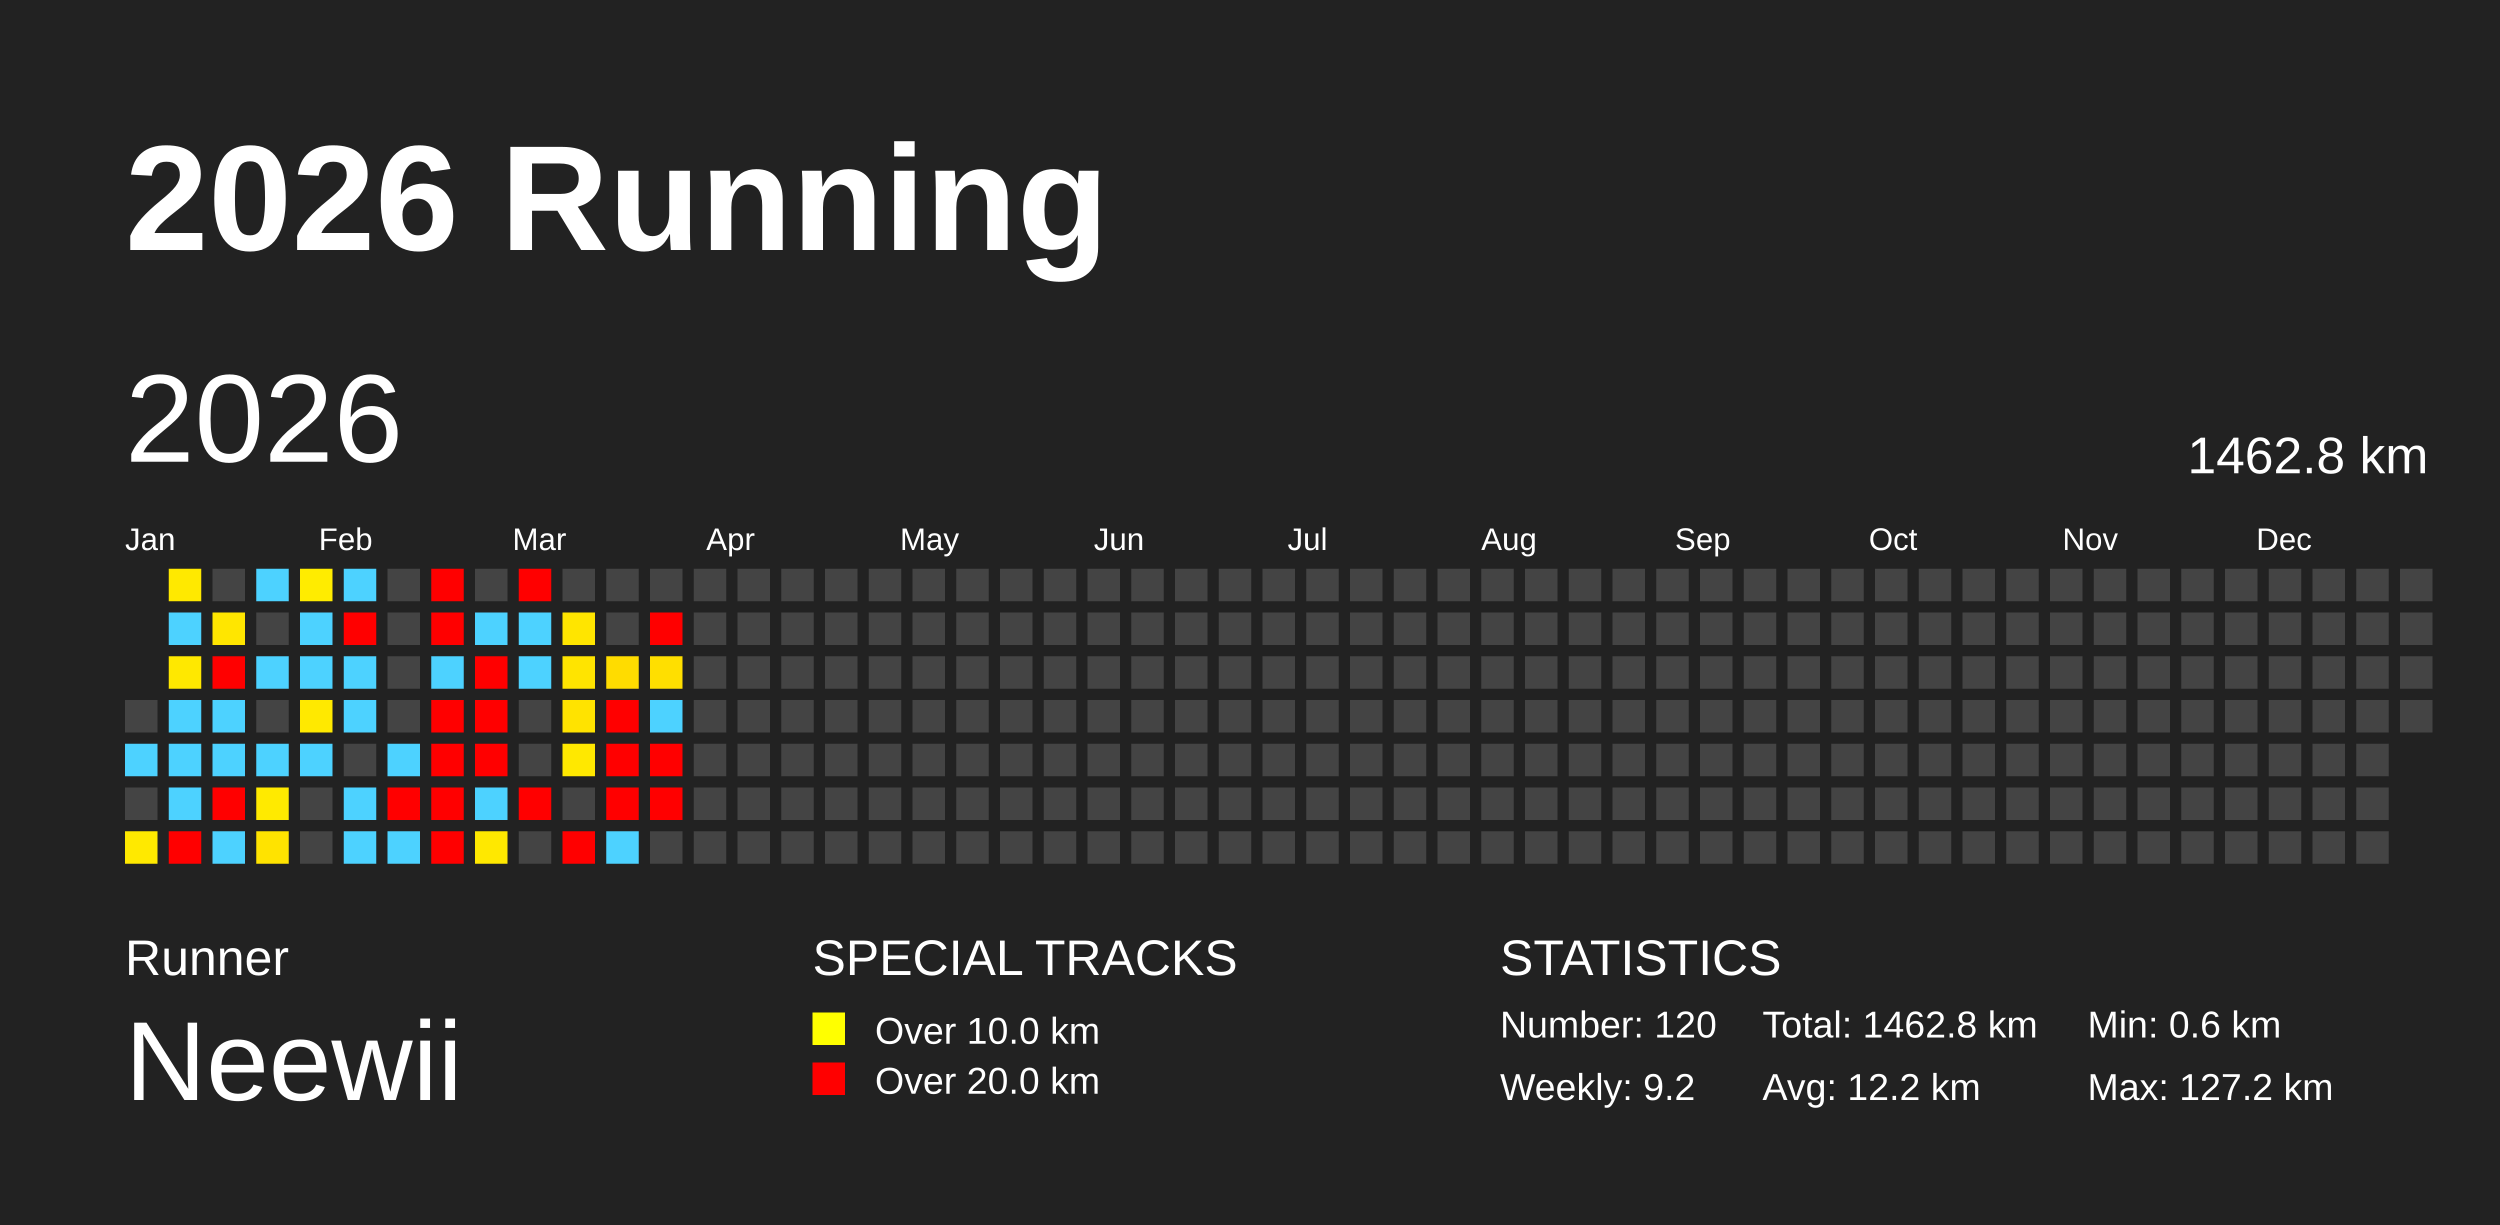
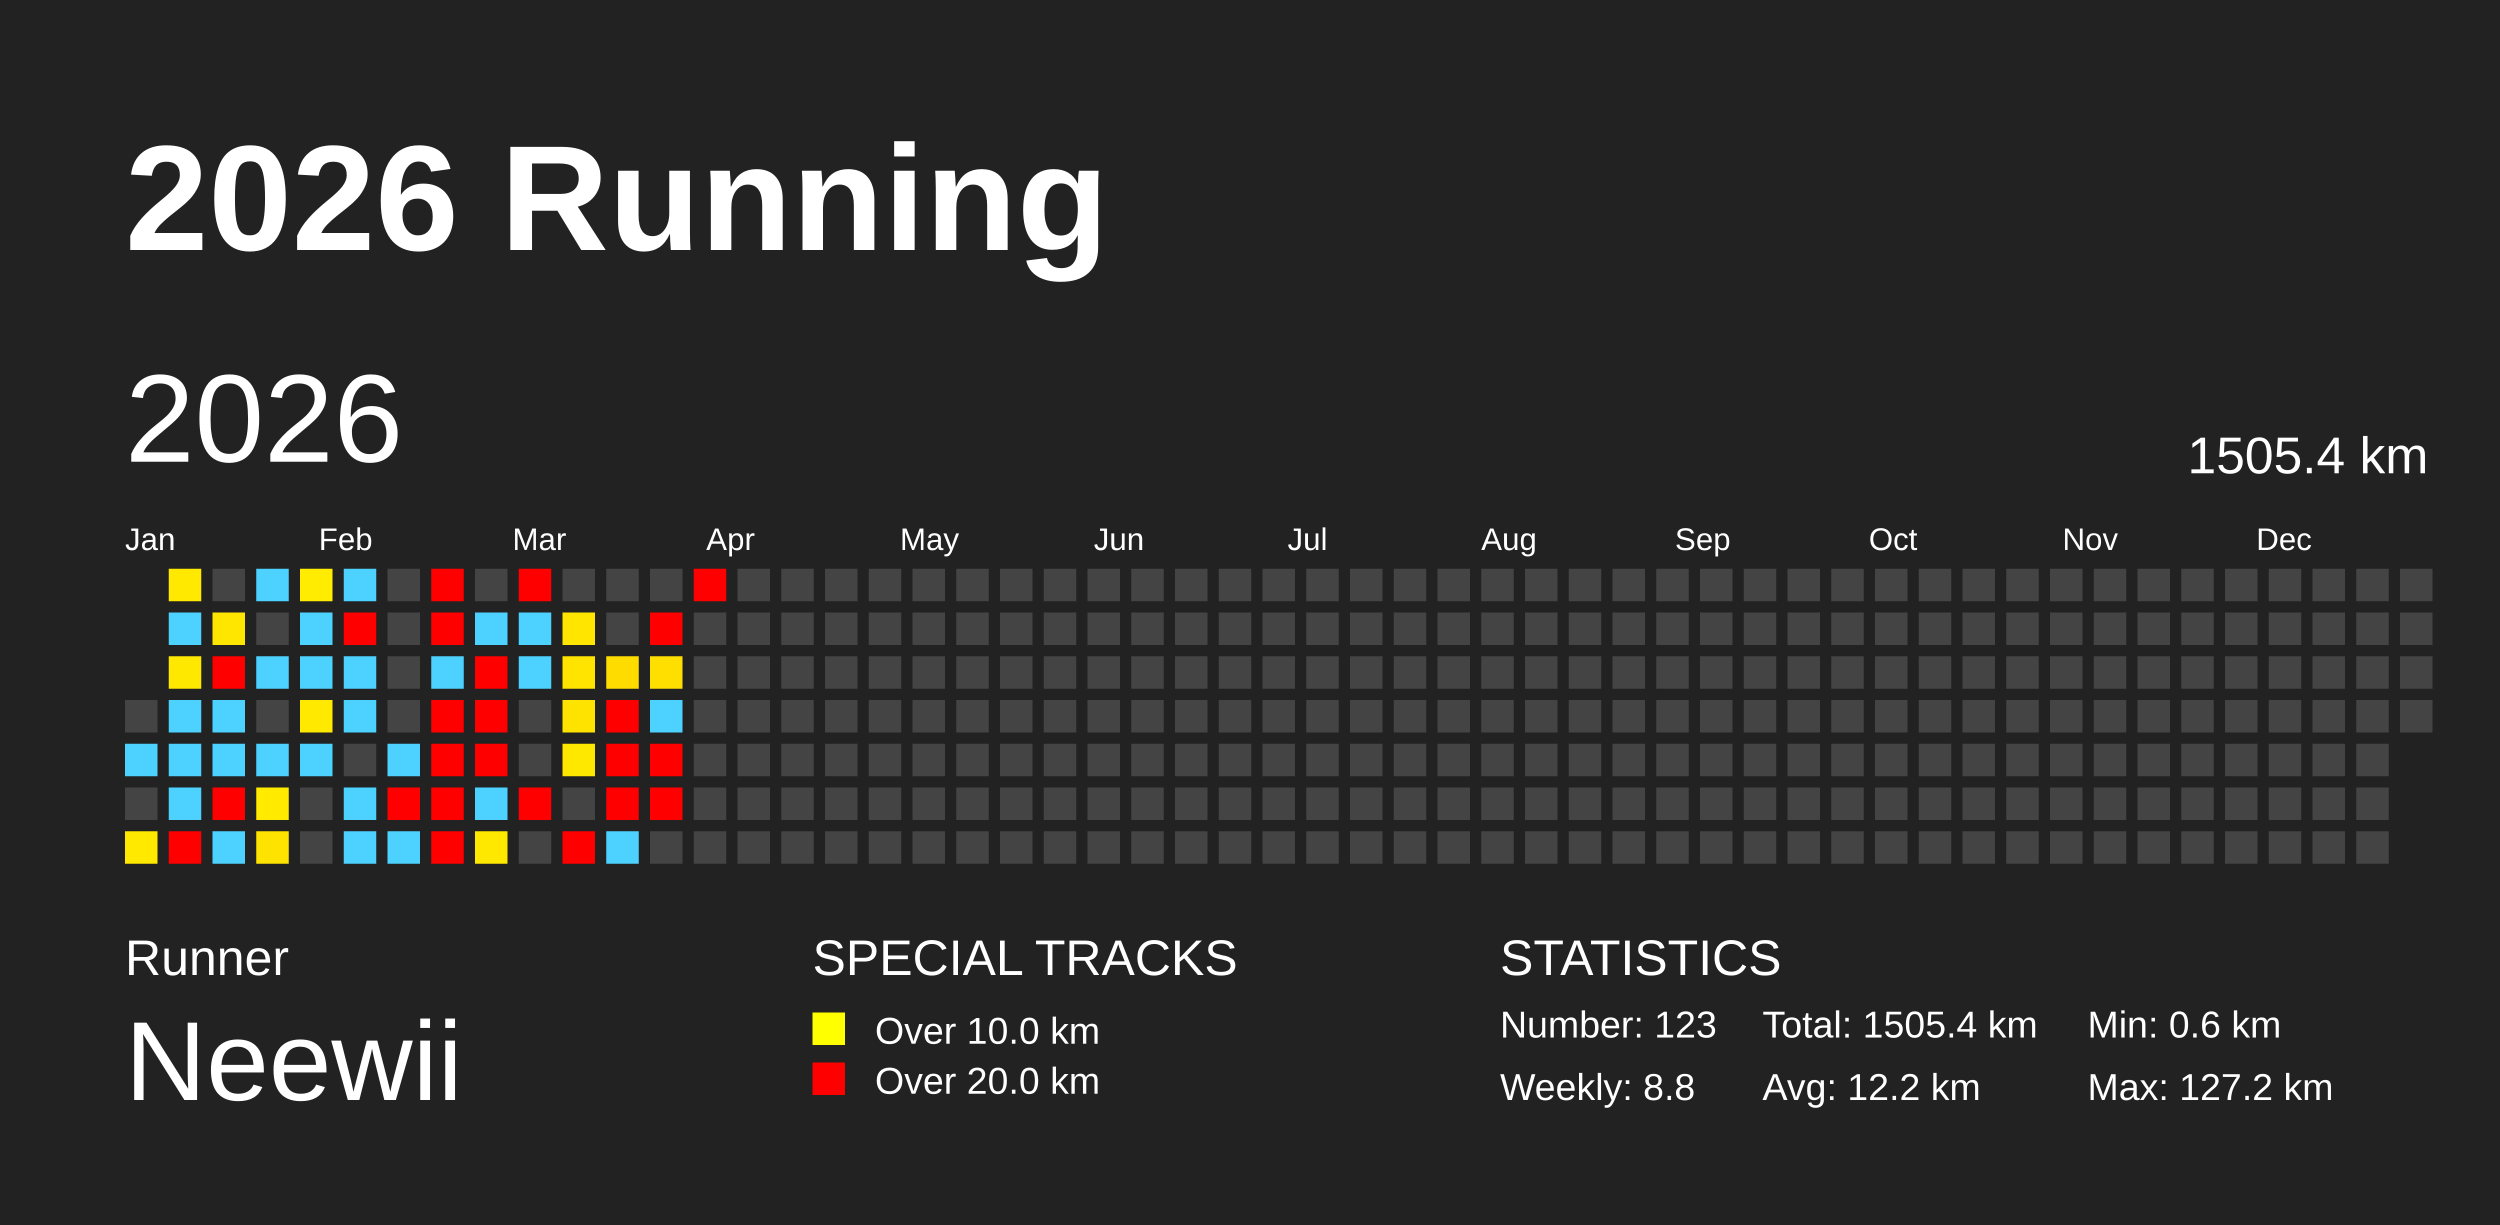
<svg xmlns="http://www.w3.org/2000/svg" baseProfile="full" height="98mm" version="1.1" viewBox="0,0,200,98" width="200mm">
  <defs />
  <rect fill="#222222" height="98" width="200" x="0" y="0" />
  <text fill="#FFFFFF" style="font-size:12px; font-family:Arial; font-weight:bold;" x="10" y="20">2026 Running</text>
  <text fill="#FFFFFF" style="font-size:4px; font-family:Arial" x="10" y="78">Runner</text>
  <text fill="#FFFFFF" style="font-size:9px; font-family:Arial" x="10" y="88">Neewii</text>
  <text fill="#FFFFFF" style="font-size:4px; font-family:Arial" x="65" y="78">SPECIAL TRACKS</text>
  <rect fill="yellow" height="2.6" width="2.6" x="65" y="81" />
  <text fill="#FFFFFF" style="font-size:3px; font-family:Arial" x="70" y="83.5">Over 10.0 km</text>
  <rect fill="red" height="2.6" width="2.6" x="65" y="85" />
  <text fill="#FFFFFF" style="font-size:3px; font-family:Arial" x="70" y="87.5">Over 20.0 km</text>
  <text fill="#FFFFFF" style="font-size:4px; font-family:Arial" x="120" y="78">STATISTICS</text>
-   <text fill="#FFFFFF" style="font-size:3px; font-family:Arial" x="120" y="83">Number: 120</text>
-   <text fill="#FFFFFF" style="font-size:3px; font-family:Arial" x="120" y="88">Weekly: 9.2</text>
-   <text fill="#FFFFFF" style="font-size:3px; font-family:Arial" x="141" y="83">Total: 1462.8 km</text>
+   <text fill="#FFFFFF" style="font-size:3px; font-family:Arial" x="120" y="83">Number: 123</text>
+   <text fill="#FFFFFF" style="font-size:3px; font-family:Arial" x="120" y="88">Weekly: 8.8</text>
+   <text fill="#FFFFFF" style="font-size:3px; font-family:Arial" x="141" y="83">Total: 1505.4 km</text>
  <text fill="#FFFFFF" style="font-size:3px; font-family:Arial" x="141" y="88">Avg: 12.2 km</text>
  <text fill="#FFFFFF" style="font-size:3px; font-family:Arial" x="167" y="83">Min: 0.6 km</text>
  <text fill="#FFFFFF" style="font-size:3px; font-family:Arial" x="167" y="88">Max: 127.2 km</text>
  <text dominant-baseline="hanging" fill="#FFFFFF" style="font-size:10.0px; font-family:Arial;" x="10" y="30">2026</text>
-   <text dominant-baseline="hanging" fill="#FFFFFF" style="font-size:4.125px; font-family:Arial;" x="175" y="35">1462.8 km</text>
+   <text dominant-baseline="hanging" fill="#FFFFFF" style="font-size:4.125px; font-family:Arial;" x="175" y="35">1505.4 km</text>
  <text fill="#FFFFFF" style="font-size:2.5px; font-family:Arial" x="10.0" y="44">Jan</text>
  <text fill="#FFFFFF" style="font-size:2.5px; font-family:Arial" x="25.5" y="44">Feb</text>
  <text fill="#FFFFFF" style="font-size:2.5px; font-family:Arial" x="41.0" y="44">Mar</text>
  <text fill="#FFFFFF" style="font-size:2.5px; font-family:Arial" x="56.5" y="44">Apr</text>
  <text fill="#FFFFFF" style="font-size:2.5px; font-family:Arial" x="72.0" y="44">May</text>
  <text fill="#FFFFFF" style="font-size:2.5px; font-family:Arial" x="87.5" y="44">Jun</text>
  <text fill="#FFFFFF" style="font-size:2.5px; font-family:Arial" x="103.0" y="44">Jul</text>
  <text fill="#FFFFFF" style="font-size:2.5px; font-family:Arial" x="118.5" y="44">Aug</text>
  <text fill="#FFFFFF" style="font-size:2.5px; font-family:Arial" x="134.0" y="44">Sep</text>
  <text fill="#FFFFFF" style="font-size:2.5px; font-family:Arial" x="149.5" y="44">Oct</text>
  <text fill="#FFFFFF" style="font-size:2.5px; font-family:Arial" x="165.0" y="44">Nov</text>
  <text fill="#FFFFFF" style="font-size:2.5px; font-family:Arial" x="180.5" y="44">Dec</text>
  <rect fill="#444444" height="2.6" width="2.6" x="10.0" y="56.0" />
  <rect fill="#4dd2ff" height="2.6" width="2.6" x="10.0" y="59.5" />
  <rect fill="#444444" height="2.6" width="2.6" x="10.0" y="63.0" />
  <rect fill="#ffe900" height="2.6" width="2.6" x="10.0" y="66.5" />
  <rect fill="#ffe900" height="2.6" width="2.6" x="13.5" y="45.5" />
  <rect fill="#4dd2ff" height="2.6" width="2.6" x="13.5" y="49.0" />
  <rect fill="#ffe800" height="2.6" width="2.6" x="13.5" y="52.5" />
  <rect fill="#4dd2ff" height="2.6" width="2.6" x="13.5" y="56.0" />
  <rect fill="#4dd2ff" height="2.6" width="2.6" x="13.5" y="59.5" />
  <rect fill="#4dd2ff" height="2.6" width="2.6" x="13.5" y="63.0" />
  <rect fill="red" height="2.6" width="2.6" x="13.5" y="66.5" />
  <rect fill="#444444" height="2.6" width="2.6" x="17.0" y="45.5" />
  <rect fill="#ffe600" height="2.6" width="2.6" x="17.0" y="49.0" />
  <rect fill="red" height="2.6" width="2.6" x="17.0" y="52.5" />
  <rect fill="#4dd2ff" height="2.6" width="2.6" x="17.0" y="56.0" />
  <rect fill="#4dd2ff" height="2.6" width="2.6" x="17.0" y="59.5" />
  <rect fill="red" height="2.6" width="2.6" x="17.0" y="63.0" />
  <rect fill="#4dd2ff" height="2.6" width="2.6" x="17.0" y="66.5" />
  <rect fill="#4dd2ff" height="2.6" width="2.6" x="20.5" y="45.5" />
  <rect fill="#444444" height="2.6" width="2.6" x="20.5" y="49.0" />
  <rect fill="#4dd2ff" height="2.6" width="2.6" x="20.5" y="52.5" />
  <rect fill="#444444" height="2.6" width="2.6" x="20.5" y="56.0" />
  <rect fill="#4dd2ff" height="2.6" width="2.6" x="20.5" y="59.5" />
  <rect fill="#ffea00" height="2.6" width="2.6" x="20.5" y="63.0" />
  <rect fill="#ffe300" height="2.6" width="2.6" x="20.5" y="66.5" />
  <rect fill="#ffec00" height="2.6" width="2.6" x="24.0" y="45.5" />
  <rect fill="#4dd2ff" height="2.6" width="2.6" x="24.0" y="49.0" />
  <rect fill="#4dd2ff" height="2.6" width="2.6" x="24.0" y="52.5" />
  <rect fill="#ffe900" height="2.6" width="2.6" x="24.0" y="56.0" />
  <rect fill="#4dd2ff" height="2.6" width="2.6" x="24.0" y="59.5" />
  <rect fill="#444444" height="2.6" width="2.6" x="24.0" y="63.0" />
  <rect fill="#444444" height="2.6" width="2.6" x="24.0" y="66.5" />
  <rect fill="#4dd2ff" height="2.6" width="2.6" x="27.5" y="45.5" />
  <rect fill="red" height="2.6" width="2.6" x="27.5" y="49.0" />
  <rect fill="#4dd2ff" height="2.6" width="2.6" x="27.5" y="52.5" />
  <rect fill="#4dd2ff" height="2.6" width="2.6" x="27.5" y="56.0" />
  <rect fill="#444444" height="2.6" width="2.6" x="27.5" y="59.5" />
  <rect fill="#4dd2ff" height="2.6" width="2.6" x="27.5" y="63.0" />
  <rect fill="#4dd2ff" height="2.6" width="2.6" x="27.5" y="66.5" />
  <rect fill="#444444" height="2.6" width="2.6" x="31.0" y="45.5" />
  <rect fill="#444444" height="2.6" width="2.6" x="31.0" y="49.0" />
  <rect fill="#444444" height="2.6" width="2.6" x="31.0" y="52.5" />
  <rect fill="#444444" height="2.6" width="2.6" x="31.0" y="56.0" />
  <rect fill="#4dd2ff" height="2.6" width="2.6" x="31.0" y="59.5" />
  <rect fill="red" height="2.6" width="2.6" x="31.0" y="63.0" />
  <rect fill="#4dd2ff" height="2.6" width="2.6" x="31.0" y="66.5" />
  <rect fill="red" height="2.6" width="2.6" x="34.5" y="45.5" />
  <rect fill="red" height="2.6" width="2.6" x="34.5" y="49.0" />
  <rect fill="#4dd2ff" height="2.6" width="2.6" x="34.5" y="52.5" />
  <rect fill="red" height="2.6" width="2.6" x="34.5" y="56.0" />
  <rect fill="red" height="2.6" width="2.6" x="34.5" y="59.5" />
  <rect fill="red" height="2.6" width="2.6" x="34.5" y="63.0" />
  <rect fill="red" height="2.6" width="2.6" x="34.5" y="66.5" />
  <rect fill="#444444" height="2.6" width="2.6" x="38.0" y="45.5" />
  <rect fill="#4dd2ff" height="2.6" width="2.6" x="38.0" y="49.0" />
  <rect fill="red" height="2.6" width="2.6" x="38.0" y="52.5" />
  <rect fill="red" height="2.6" width="2.6" x="38.0" y="56.0" />
  <rect fill="red" height="2.6" width="2.6" x="38.0" y="59.5" />
  <rect fill="#4dd2ff" height="2.6" width="2.6" x="38.0" y="63.0" />
  <rect fill="#ffe800" height="2.6" width="2.6" x="38.0" y="66.5" />
  <rect fill="red" height="2.6" width="2.6" x="41.5" y="45.5" />
  <rect fill="#4dd2ff" height="2.6" width="2.6" x="41.5" y="49.0" />
  <rect fill="#4dd2ff" height="2.6" width="2.6" x="41.5" y="52.5" />
  <rect fill="#444444" height="2.6" width="2.6" x="41.5" y="56.0" />
  <rect fill="#444444" height="2.6" width="2.6" x="41.5" y="59.5" />
  <rect fill="red" height="2.6" width="2.6" x="41.5" y="63.0" />
  <rect fill="#444444" height="2.6" width="2.6" x="41.5" y="66.5" />
  <rect fill="#444444" height="2.6" width="2.6" x="45.0" y="45.5" />
  <rect fill="#ffe500" height="2.6" width="2.6" x="45.0" y="49.0" />
  <rect fill="#ffe400" height="2.6" width="2.6" x="45.0" y="52.5" />
  <rect fill="#ffe300" height="2.6" width="2.6" x="45.0" y="56.0" />
  <rect fill="#ffe800" height="2.6" width="2.6" x="45.0" y="59.5" />
  <rect fill="#444444" height="2.6" width="2.6" x="45.0" y="63.0" />
  <rect fill="red" height="2.6" width="2.6" x="45.0" y="66.5" />
  <rect fill="#444444" height="2.6" width="2.6" x="48.5" y="45.5" />
  <rect fill="#444444" height="2.6" width="2.6" x="48.5" y="49.0" />
  <rect fill="#ffdc00" height="2.6" width="2.6" x="48.5" y="52.5" />
  <rect fill="red" height="2.6" width="2.6" x="48.5" y="56.0" />
  <rect fill="red" height="2.6" width="2.6" x="48.5" y="59.5" />
  <rect fill="red" height="2.6" width="2.6" x="48.5" y="63.0" />
  <rect fill="#4dd2ff" height="2.6" width="2.6" x="48.5" y="66.5" />
  <rect fill="#444444" height="2.6" width="2.6" x="52.0" y="45.5" />
  <rect fill="red" height="2.6" width="2.6" x="52.0" y="49.0" />
  <rect fill="#ffdf00" height="2.6" width="2.6" x="52.0" y="52.5" />
  <rect fill="#4dd2ff" height="2.6" width="2.6" x="52.0" y="56.0" />
  <rect fill="red" height="2.6" width="2.6" x="52.0" y="59.5" />
  <rect fill="red" height="2.6" width="2.6" x="52.0" y="63.0" />
  <rect fill="#444444" height="2.6" width="2.6" x="52.0" y="66.5" />
-   <rect fill="#444444" height="2.6" width="2.6" x="55.5" y="45.5" />
+   <rect fill="red" height="2.6" width="2.6" x="55.5" y="45.5" />
  <rect fill="#444444" height="2.6" width="2.6" x="55.5" y="49.0" />
  <rect fill="#444444" height="2.6" width="2.6" x="55.5" y="52.5" />
  <rect fill="#444444" height="2.6" width="2.6" x="55.5" y="56.0" />
  <rect fill="#444444" height="2.6" width="2.6" x="55.5" y="59.5" />
  <rect fill="#444444" height="2.6" width="2.6" x="55.5" y="63.0" />
  <rect fill="#444444" height="2.6" width="2.6" x="55.5" y="66.5" />
  <rect fill="#444444" height="2.6" width="2.6" x="59.0" y="45.5" />
  <rect fill="#444444" height="2.6" width="2.6" x="59.0" y="49.0" />
  <rect fill="#444444" height="2.6" width="2.6" x="59.0" y="52.5" />
  <rect fill="#444444" height="2.6" width="2.6" x="59.0" y="56.0" />
  <rect fill="#444444" height="2.6" width="2.6" x="59.0" y="59.5" />
  <rect fill="#444444" height="2.6" width="2.6" x="59.0" y="63.0" />
  <rect fill="#444444" height="2.6" width="2.6" x="59.0" y="66.5" />
  <rect fill="#444444" height="2.6" width="2.6" x="62.5" y="45.5" />
  <rect fill="#444444" height="2.6" width="2.6" x="62.5" y="49.0" />
  <rect fill="#444444" height="2.6" width="2.6" x="62.5" y="52.5" />
  <rect fill="#444444" height="2.6" width="2.6" x="62.5" y="56.0" />
  <rect fill="#444444" height="2.6" width="2.6" x="62.5" y="59.5" />
  <rect fill="#444444" height="2.6" width="2.6" x="62.5" y="63.0" />
  <rect fill="#444444" height="2.6" width="2.6" x="62.5" y="66.5" />
  <rect fill="#444444" height="2.6" width="2.6" x="66.0" y="45.5" />
  <rect fill="#444444" height="2.6" width="2.6" x="66.0" y="49.0" />
  <rect fill="#444444" height="2.6" width="2.6" x="66.0" y="52.5" />
  <rect fill="#444444" height="2.6" width="2.6" x="66.0" y="56.0" />
  <rect fill="#444444" height="2.6" width="2.6" x="66.0" y="59.5" />
  <rect fill="#444444" height="2.6" width="2.6" x="66.0" y="63.0" />
  <rect fill="#444444" height="2.6" width="2.6" x="66.0" y="66.5" />
  <rect fill="#444444" height="2.6" width="2.6" x="69.5" y="45.5" />
  <rect fill="#444444" height="2.6" width="2.6" x="69.5" y="49.0" />
  <rect fill="#444444" height="2.6" width="2.6" x="69.5" y="52.5" />
  <rect fill="#444444" height="2.6" width="2.6" x="69.5" y="56.0" />
  <rect fill="#444444" height="2.6" width="2.6" x="69.5" y="59.5" />
  <rect fill="#444444" height="2.6" width="2.6" x="69.5" y="63.0" />
  <rect fill="#444444" height="2.6" width="2.6" x="69.5" y="66.5" />
  <rect fill="#444444" height="2.6" width="2.6" x="73.0" y="45.5" />
  <rect fill="#444444" height="2.6" width="2.6" x="73.0" y="49.0" />
  <rect fill="#444444" height="2.6" width="2.6" x="73.0" y="52.5" />
  <rect fill="#444444" height="2.6" width="2.6" x="73.0" y="56.0" />
  <rect fill="#444444" height="2.6" width="2.6" x="73.0" y="59.5" />
  <rect fill="#444444" height="2.6" width="2.6" x="73.0" y="63.0" />
  <rect fill="#444444" height="2.6" width="2.6" x="73.0" y="66.5" />
  <rect fill="#444444" height="2.6" width="2.6" x="76.5" y="45.5" />
  <rect fill="#444444" height="2.6" width="2.6" x="76.5" y="49.0" />
  <rect fill="#444444" height="2.6" width="2.6" x="76.5" y="52.5" />
  <rect fill="#444444" height="2.6" width="2.6" x="76.5" y="56.0" />
  <rect fill="#444444" height="2.6" width="2.6" x="76.5" y="59.5" />
  <rect fill="#444444" height="2.6" width="2.6" x="76.5" y="63.0" />
  <rect fill="#444444" height="2.6" width="2.6" x="76.5" y="66.5" />
  <rect fill="#444444" height="2.6" width="2.6" x="80.0" y="45.5" />
  <rect fill="#444444" height="2.6" width="2.6" x="80.0" y="49.0" />
  <rect fill="#444444" height="2.6" width="2.6" x="80.0" y="52.5" />
  <rect fill="#444444" height="2.6" width="2.6" x="80.0" y="56.0" />
  <rect fill="#444444" height="2.6" width="2.6" x="80.0" y="59.5" />
  <rect fill="#444444" height="2.6" width="2.6" x="80.0" y="63.0" />
  <rect fill="#444444" height="2.6" width="2.6" x="80.0" y="66.5" />
  <rect fill="#444444" height="2.6" width="2.6" x="83.5" y="45.5" />
  <rect fill="#444444" height="2.6" width="2.6" x="83.5" y="49.0" />
  <rect fill="#444444" height="2.6" width="2.6" x="83.5" y="52.5" />
  <rect fill="#444444" height="2.6" width="2.6" x="83.5" y="56.0" />
  <rect fill="#444444" height="2.6" width="2.6" x="83.5" y="59.5" />
  <rect fill="#444444" height="2.6" width="2.6" x="83.5" y="63.0" />
  <rect fill="#444444" height="2.6" width="2.6" x="83.5" y="66.5" />
  <rect fill="#444444" height="2.6" width="2.6" x="87.0" y="45.5" />
  <rect fill="#444444" height="2.6" width="2.6" x="87.0" y="49.0" />
  <rect fill="#444444" height="2.6" width="2.6" x="87.0" y="52.5" />
  <rect fill="#444444" height="2.6" width="2.6" x="87.0" y="56.0" />
  <rect fill="#444444" height="2.6" width="2.6" x="87.0" y="59.5" />
  <rect fill="#444444" height="2.6" width="2.6" x="87.0" y="63.0" />
  <rect fill="#444444" height="2.6" width="2.6" x="87.0" y="66.5" />
  <rect fill="#444444" height="2.6" width="2.6" x="90.5" y="45.5" />
  <rect fill="#444444" height="2.6" width="2.6" x="90.5" y="49.0" />
  <rect fill="#444444" height="2.6" width="2.6" x="90.5" y="52.5" />
  <rect fill="#444444" height="2.6" width="2.6" x="90.5" y="56.0" />
  <rect fill="#444444" height="2.6" width="2.6" x="90.5" y="59.5" />
  <rect fill="#444444" height="2.6" width="2.6" x="90.5" y="63.0" />
  <rect fill="#444444" height="2.6" width="2.6" x="90.5" y="66.5" />
  <rect fill="#444444" height="2.6" width="2.6" x="94.0" y="45.5" />
  <rect fill="#444444" height="2.6" width="2.6" x="94.0" y="49.0" />
  <rect fill="#444444" height="2.6" width="2.6" x="94.0" y="52.5" />
  <rect fill="#444444" height="2.6" width="2.6" x="94.0" y="56.0" />
  <rect fill="#444444" height="2.6" width="2.6" x="94.0" y="59.5" />
  <rect fill="#444444" height="2.6" width="2.6" x="94.0" y="63.0" />
  <rect fill="#444444" height="2.6" width="2.6" x="94.0" y="66.5" />
  <rect fill="#444444" height="2.6" width="2.6" x="97.5" y="45.5" />
  <rect fill="#444444" height="2.6" width="2.6" x="97.5" y="49.0" />
  <rect fill="#444444" height="2.6" width="2.6" x="97.5" y="52.5" />
  <rect fill="#444444" height="2.6" width="2.6" x="97.5" y="56.0" />
  <rect fill="#444444" height="2.6" width="2.6" x="97.5" y="59.5" />
  <rect fill="#444444" height="2.6" width="2.6" x="97.5" y="63.0" />
  <rect fill="#444444" height="2.6" width="2.6" x="97.5" y="66.5" />
  <rect fill="#444444" height="2.6" width="2.6" x="101.0" y="45.5" />
  <rect fill="#444444" height="2.6" width="2.6" x="101.0" y="49.0" />
  <rect fill="#444444" height="2.6" width="2.6" x="101.0" y="52.5" />
  <rect fill="#444444" height="2.6" width="2.6" x="101.0" y="56.0" />
  <rect fill="#444444" height="2.6" width="2.6" x="101.0" y="59.5" />
  <rect fill="#444444" height="2.6" width="2.6" x="101.0" y="63.0" />
  <rect fill="#444444" height="2.6" width="2.6" x="101.0" y="66.5" />
  <rect fill="#444444" height="2.6" width="2.6" x="104.5" y="45.5" />
  <rect fill="#444444" height="2.6" width="2.6" x="104.5" y="49.0" />
  <rect fill="#444444" height="2.6" width="2.6" x="104.5" y="52.5" />
  <rect fill="#444444" height="2.6" width="2.6" x="104.5" y="56.0" />
  <rect fill="#444444" height="2.6" width="2.6" x="104.5" y="59.5" />
  <rect fill="#444444" height="2.6" width="2.6" x="104.5" y="63.0" />
  <rect fill="#444444" height="2.6" width="2.6" x="104.5" y="66.5" />
  <rect fill="#444444" height="2.6" width="2.6" x="108.0" y="45.5" />
  <rect fill="#444444" height="2.6" width="2.6" x="108.0" y="49.0" />
  <rect fill="#444444" height="2.6" width="2.6" x="108.0" y="52.5" />
  <rect fill="#444444" height="2.6" width="2.6" x="108.0" y="56.0" />
  <rect fill="#444444" height="2.6" width="2.6" x="108.0" y="59.5" />
  <rect fill="#444444" height="2.6" width="2.6" x="108.0" y="63.0" />
  <rect fill="#444444" height="2.6" width="2.6" x="108.0" y="66.5" />
  <rect fill="#444444" height="2.6" width="2.6" x="111.5" y="45.5" />
  <rect fill="#444444" height="2.6" width="2.6" x="111.5" y="49.0" />
  <rect fill="#444444" height="2.6" width="2.6" x="111.5" y="52.5" />
  <rect fill="#444444" height="2.6" width="2.6" x="111.5" y="56.0" />
  <rect fill="#444444" height="2.6" width="2.6" x="111.5" y="59.5" />
  <rect fill="#444444" height="2.6" width="2.6" x="111.5" y="63.0" />
  <rect fill="#444444" height="2.6" width="2.6" x="111.5" y="66.5" />
  <rect fill="#444444" height="2.6" width="2.6" x="115.0" y="45.5" />
  <rect fill="#444444" height="2.6" width="2.6" x="115.0" y="49.0" />
  <rect fill="#444444" height="2.6" width="2.6" x="115.0" y="52.5" />
  <rect fill="#444444" height="2.6" width="2.6" x="115.0" y="56.0" />
  <rect fill="#444444" height="2.6" width="2.6" x="115.0" y="59.5" />
  <rect fill="#444444" height="2.6" width="2.6" x="115.0" y="63.0" />
  <rect fill="#444444" height="2.6" width="2.6" x="115.0" y="66.5" />
  <rect fill="#444444" height="2.6" width="2.6" x="118.5" y="45.5" />
  <rect fill="#444444" height="2.6" width="2.6" x="118.5" y="49.0" />
  <rect fill="#444444" height="2.6" width="2.6" x="118.5" y="52.5" />
  <rect fill="#444444" height="2.6" width="2.6" x="118.5" y="56.0" />
  <rect fill="#444444" height="2.6" width="2.6" x="118.5" y="59.5" />
  <rect fill="#444444" height="2.6" width="2.6" x="118.5" y="63.0" />
  <rect fill="#444444" height="2.6" width="2.6" x="118.5" y="66.5" />
  <rect fill="#444444" height="2.6" width="2.6" x="122.0" y="45.5" />
  <rect fill="#444444" height="2.6" width="2.6" x="122.0" y="49.0" />
  <rect fill="#444444" height="2.6" width="2.6" x="122.0" y="52.5" />
  <rect fill="#444444" height="2.6" width="2.6" x="122.0" y="56.0" />
  <rect fill="#444444" height="2.6" width="2.6" x="122.0" y="59.5" />
  <rect fill="#444444" height="2.6" width="2.6" x="122.0" y="63.0" />
  <rect fill="#444444" height="2.6" width="2.6" x="122.0" y="66.5" />
  <rect fill="#444444" height="2.6" width="2.6" x="125.5" y="45.5" />
  <rect fill="#444444" height="2.6" width="2.6" x="125.5" y="49.0" />
  <rect fill="#444444" height="2.6" width="2.6" x="125.5" y="52.5" />
  <rect fill="#444444" height="2.6" width="2.6" x="125.5" y="56.0" />
  <rect fill="#444444" height="2.6" width="2.6" x="125.5" y="59.5" />
  <rect fill="#444444" height="2.6" width="2.6" x="125.5" y="63.0" />
  <rect fill="#444444" height="2.6" width="2.6" x="125.5" y="66.5" />
  <rect fill="#444444" height="2.6" width="2.6" x="129.0" y="45.5" />
  <rect fill="#444444" height="2.6" width="2.6" x="129.0" y="49.0" />
  <rect fill="#444444" height="2.6" width="2.6" x="129.0" y="52.5" />
  <rect fill="#444444" height="2.6" width="2.6" x="129.0" y="56.0" />
  <rect fill="#444444" height="2.6" width="2.6" x="129.0" y="59.5" />
  <rect fill="#444444" height="2.6" width="2.6" x="129.0" y="63.0" />
  <rect fill="#444444" height="2.6" width="2.6" x="129.0" y="66.5" />
  <rect fill="#444444" height="2.6" width="2.6" x="132.5" y="45.5" />
  <rect fill="#444444" height="2.6" width="2.6" x="132.5" y="49.0" />
  <rect fill="#444444" height="2.6" width="2.6" x="132.5" y="52.5" />
  <rect fill="#444444" height="2.6" width="2.6" x="132.5" y="56.0" />
  <rect fill="#444444" height="2.6" width="2.6" x="132.5" y="59.5" />
  <rect fill="#444444" height="2.6" width="2.6" x="132.5" y="63.0" />
  <rect fill="#444444" height="2.6" width="2.6" x="132.5" y="66.5" />
  <rect fill="#444444" height="2.6" width="2.6" x="136.0" y="45.5" />
  <rect fill="#444444" height="2.6" width="2.6" x="136.0" y="49.0" />
  <rect fill="#444444" height="2.6" width="2.6" x="136.0" y="52.5" />
  <rect fill="#444444" height="2.6" width="2.6" x="136.0" y="56.0" />
  <rect fill="#444444" height="2.6" width="2.6" x="136.0" y="59.5" />
  <rect fill="#444444" height="2.6" width="2.6" x="136.0" y="63.0" />
  <rect fill="#444444" height="2.6" width="2.6" x="136.0" y="66.5" />
  <rect fill="#444444" height="2.6" width="2.6" x="139.5" y="45.5" />
  <rect fill="#444444" height="2.6" width="2.6" x="139.5" y="49.0" />
  <rect fill="#444444" height="2.6" width="2.6" x="139.5" y="52.5" />
  <rect fill="#444444" height="2.6" width="2.6" x="139.5" y="56.0" />
  <rect fill="#444444" height="2.6" width="2.6" x="139.5" y="59.5" />
  <rect fill="#444444" height="2.6" width="2.6" x="139.5" y="63.0" />
  <rect fill="#444444" height="2.6" width="2.6" x="139.5" y="66.5" />
  <rect fill="#444444" height="2.6" width="2.6" x="143.0" y="45.5" />
  <rect fill="#444444" height="2.6" width="2.6" x="143.0" y="49.0" />
  <rect fill="#444444" height="2.6" width="2.6" x="143.0" y="52.5" />
  <rect fill="#444444" height="2.6" width="2.6" x="143.0" y="56.0" />
  <rect fill="#444444" height="2.6" width="2.6" x="143.0" y="59.5" />
  <rect fill="#444444" height="2.6" width="2.6" x="143.0" y="63.0" />
  <rect fill="#444444" height="2.6" width="2.6" x="143.0" y="66.5" />
  <rect fill="#444444" height="2.6" width="2.6" x="146.5" y="45.5" />
  <rect fill="#444444" height="2.6" width="2.6" x="146.5" y="49.0" />
  <rect fill="#444444" height="2.6" width="2.6" x="146.5" y="52.5" />
  <rect fill="#444444" height="2.6" width="2.6" x="146.5" y="56.0" />
  <rect fill="#444444" height="2.6" width="2.6" x="146.5" y="59.5" />
  <rect fill="#444444" height="2.6" width="2.6" x="146.5" y="63.0" />
  <rect fill="#444444" height="2.6" width="2.6" x="146.5" y="66.5" />
  <rect fill="#444444" height="2.6" width="2.6" x="150.0" y="45.5" />
  <rect fill="#444444" height="2.6" width="2.6" x="150.0" y="49.0" />
  <rect fill="#444444" height="2.6" width="2.6" x="150.0" y="52.5" />
  <rect fill="#444444" height="2.6" width="2.6" x="150.0" y="56.0" />
  <rect fill="#444444" height="2.6" width="2.6" x="150.0" y="59.5" />
  <rect fill="#444444" height="2.6" width="2.6" x="150.0" y="63.0" />
  <rect fill="#444444" height="2.6" width="2.6" x="150.0" y="66.5" />
  <rect fill="#444444" height="2.6" width="2.6" x="153.5" y="45.5" />
  <rect fill="#444444" height="2.6" width="2.6" x="153.5" y="49.0" />
  <rect fill="#444444" height="2.6" width="2.6" x="153.5" y="52.5" />
  <rect fill="#444444" height="2.6" width="2.6" x="153.5" y="56.0" />
  <rect fill="#444444" height="2.6" width="2.6" x="153.5" y="59.5" />
  <rect fill="#444444" height="2.6" width="2.6" x="153.5" y="63.0" />
  <rect fill="#444444" height="2.6" width="2.6" x="153.5" y="66.5" />
  <rect fill="#444444" height="2.6" width="2.6" x="157.0" y="45.5" />
  <rect fill="#444444" height="2.6" width="2.6" x="157.0" y="49.0" />
  <rect fill="#444444" height="2.6" width="2.6" x="157.0" y="52.5" />
  <rect fill="#444444" height="2.6" width="2.6" x="157.0" y="56.0" />
  <rect fill="#444444" height="2.6" width="2.6" x="157.0" y="59.5" />
  <rect fill="#444444" height="2.6" width="2.6" x="157.0" y="63.0" />
  <rect fill="#444444" height="2.6" width="2.6" x="157.0" y="66.5" />
  <rect fill="#444444" height="2.6" width="2.6" x="160.5" y="45.5" />
  <rect fill="#444444" height="2.6" width="2.6" x="160.5" y="49.0" />
  <rect fill="#444444" height="2.6" width="2.6" x="160.5" y="52.5" />
  <rect fill="#444444" height="2.6" width="2.6" x="160.5" y="56.0" />
  <rect fill="#444444" height="2.6" width="2.6" x="160.5" y="59.5" />
  <rect fill="#444444" height="2.6" width="2.6" x="160.5" y="63.0" />
  <rect fill="#444444" height="2.6" width="2.6" x="160.5" y="66.5" />
  <rect fill="#444444" height="2.6" width="2.6" x="164.0" y="45.5" />
  <rect fill="#444444" height="2.6" width="2.6" x="164.0" y="49.0" />
  <rect fill="#444444" height="2.6" width="2.6" x="164.0" y="52.5" />
  <rect fill="#444444" height="2.6" width="2.6" x="164.0" y="56.0" />
  <rect fill="#444444" height="2.6" width="2.6" x="164.0" y="59.5" />
  <rect fill="#444444" height="2.6" width="2.6" x="164.0" y="63.0" />
  <rect fill="#444444" height="2.6" width="2.6" x="164.0" y="66.5" />
  <rect fill="#444444" height="2.6" width="2.6" x="167.5" y="45.5" />
  <rect fill="#444444" height="2.6" width="2.6" x="167.5" y="49.0" />
  <rect fill="#444444" height="2.6" width="2.6" x="167.5" y="52.5" />
  <rect fill="#444444" height="2.6" width="2.6" x="167.5" y="56.0" />
  <rect fill="#444444" height="2.6" width="2.6" x="167.5" y="59.5" />
  <rect fill="#444444" height="2.6" width="2.6" x="167.5" y="63.0" />
  <rect fill="#444444" height="2.6" width="2.6" x="167.5" y="66.5" />
  <rect fill="#444444" height="2.6" width="2.6" x="171.0" y="45.5" />
  <rect fill="#444444" height="2.6" width="2.6" x="171.0" y="49.0" />
  <rect fill="#444444" height="2.6" width="2.6" x="171.0" y="52.5" />
  <rect fill="#444444" height="2.6" width="2.6" x="171.0" y="56.0" />
  <rect fill="#444444" height="2.6" width="2.6" x="171.0" y="59.5" />
  <rect fill="#444444" height="2.6" width="2.6" x="171.0" y="63.0" />
  <rect fill="#444444" height="2.6" width="2.6" x="171.0" y="66.5" />
  <rect fill="#444444" height="2.6" width="2.6" x="174.5" y="45.5" />
  <rect fill="#444444" height="2.6" width="2.6" x="174.5" y="49.0" />
  <rect fill="#444444" height="2.6" width="2.6" x="174.5" y="52.5" />
  <rect fill="#444444" height="2.6" width="2.6" x="174.5" y="56.0" />
  <rect fill="#444444" height="2.6" width="2.6" x="174.5" y="59.5" />
  <rect fill="#444444" height="2.6" width="2.6" x="174.5" y="63.0" />
  <rect fill="#444444" height="2.6" width="2.6" x="174.5" y="66.5" />
  <rect fill="#444444" height="2.6" width="2.6" x="178.0" y="45.5" />
  <rect fill="#444444" height="2.6" width="2.6" x="178.0" y="49.0" />
  <rect fill="#444444" height="2.6" width="2.6" x="178.0" y="52.5" />
  <rect fill="#444444" height="2.6" width="2.6" x="178.0" y="56.0" />
  <rect fill="#444444" height="2.6" width="2.6" x="178.0" y="59.5" />
  <rect fill="#444444" height="2.6" width="2.6" x="178.0" y="63.0" />
  <rect fill="#444444" height="2.6" width="2.6" x="178.0" y="66.5" />
  <rect fill="#444444" height="2.6" width="2.6" x="181.5" y="45.5" />
  <rect fill="#444444" height="2.6" width="2.6" x="181.5" y="49.0" />
  <rect fill="#444444" height="2.6" width="2.6" x="181.5" y="52.5" />
  <rect fill="#444444" height="2.6" width="2.6" x="181.5" y="56.0" />
  <rect fill="#444444" height="2.6" width="2.6" x="181.5" y="59.5" />
  <rect fill="#444444" height="2.6" width="2.6" x="181.5" y="63.0" />
  <rect fill="#444444" height="2.6" width="2.6" x="181.5" y="66.5" />
  <rect fill="#444444" height="2.6" width="2.6" x="185.0" y="45.5" />
  <rect fill="#444444" height="2.6" width="2.6" x="185.0" y="49.0" />
  <rect fill="#444444" height="2.6" width="2.6" x="185.0" y="52.5" />
  <rect fill="#444444" height="2.6" width="2.6" x="185.0" y="56.0" />
  <rect fill="#444444" height="2.6" width="2.6" x="185.0" y="59.5" />
  <rect fill="#444444" height="2.6" width="2.6" x="185.0" y="63.0" />
  <rect fill="#444444" height="2.6" width="2.6" x="185.0" y="66.5" />
  <rect fill="#444444" height="2.6" width="2.6" x="188.5" y="45.5" />
  <rect fill="#444444" height="2.6" width="2.6" x="188.5" y="49.0" />
  <rect fill="#444444" height="2.6" width="2.6" x="188.5" y="52.5" />
  <rect fill="#444444" height="2.6" width="2.6" x="188.5" y="56.0" />
  <rect fill="#444444" height="2.6" width="2.6" x="188.5" y="59.5" />
  <rect fill="#444444" height="2.6" width="2.6" x="188.5" y="63.0" />
  <rect fill="#444444" height="2.6" width="2.6" x="188.5" y="66.5" />
  <rect fill="#444444" height="2.6" width="2.6" x="192.0" y="45.5" />
  <rect fill="#444444" height="2.6" width="2.6" x="192.0" y="49.0" />
  <rect fill="#444444" height="2.6" width="2.6" x="192.0" y="52.5" />
  <rect fill="#444444" height="2.6" width="2.6" x="192.0" y="56.0" />
</svg>
